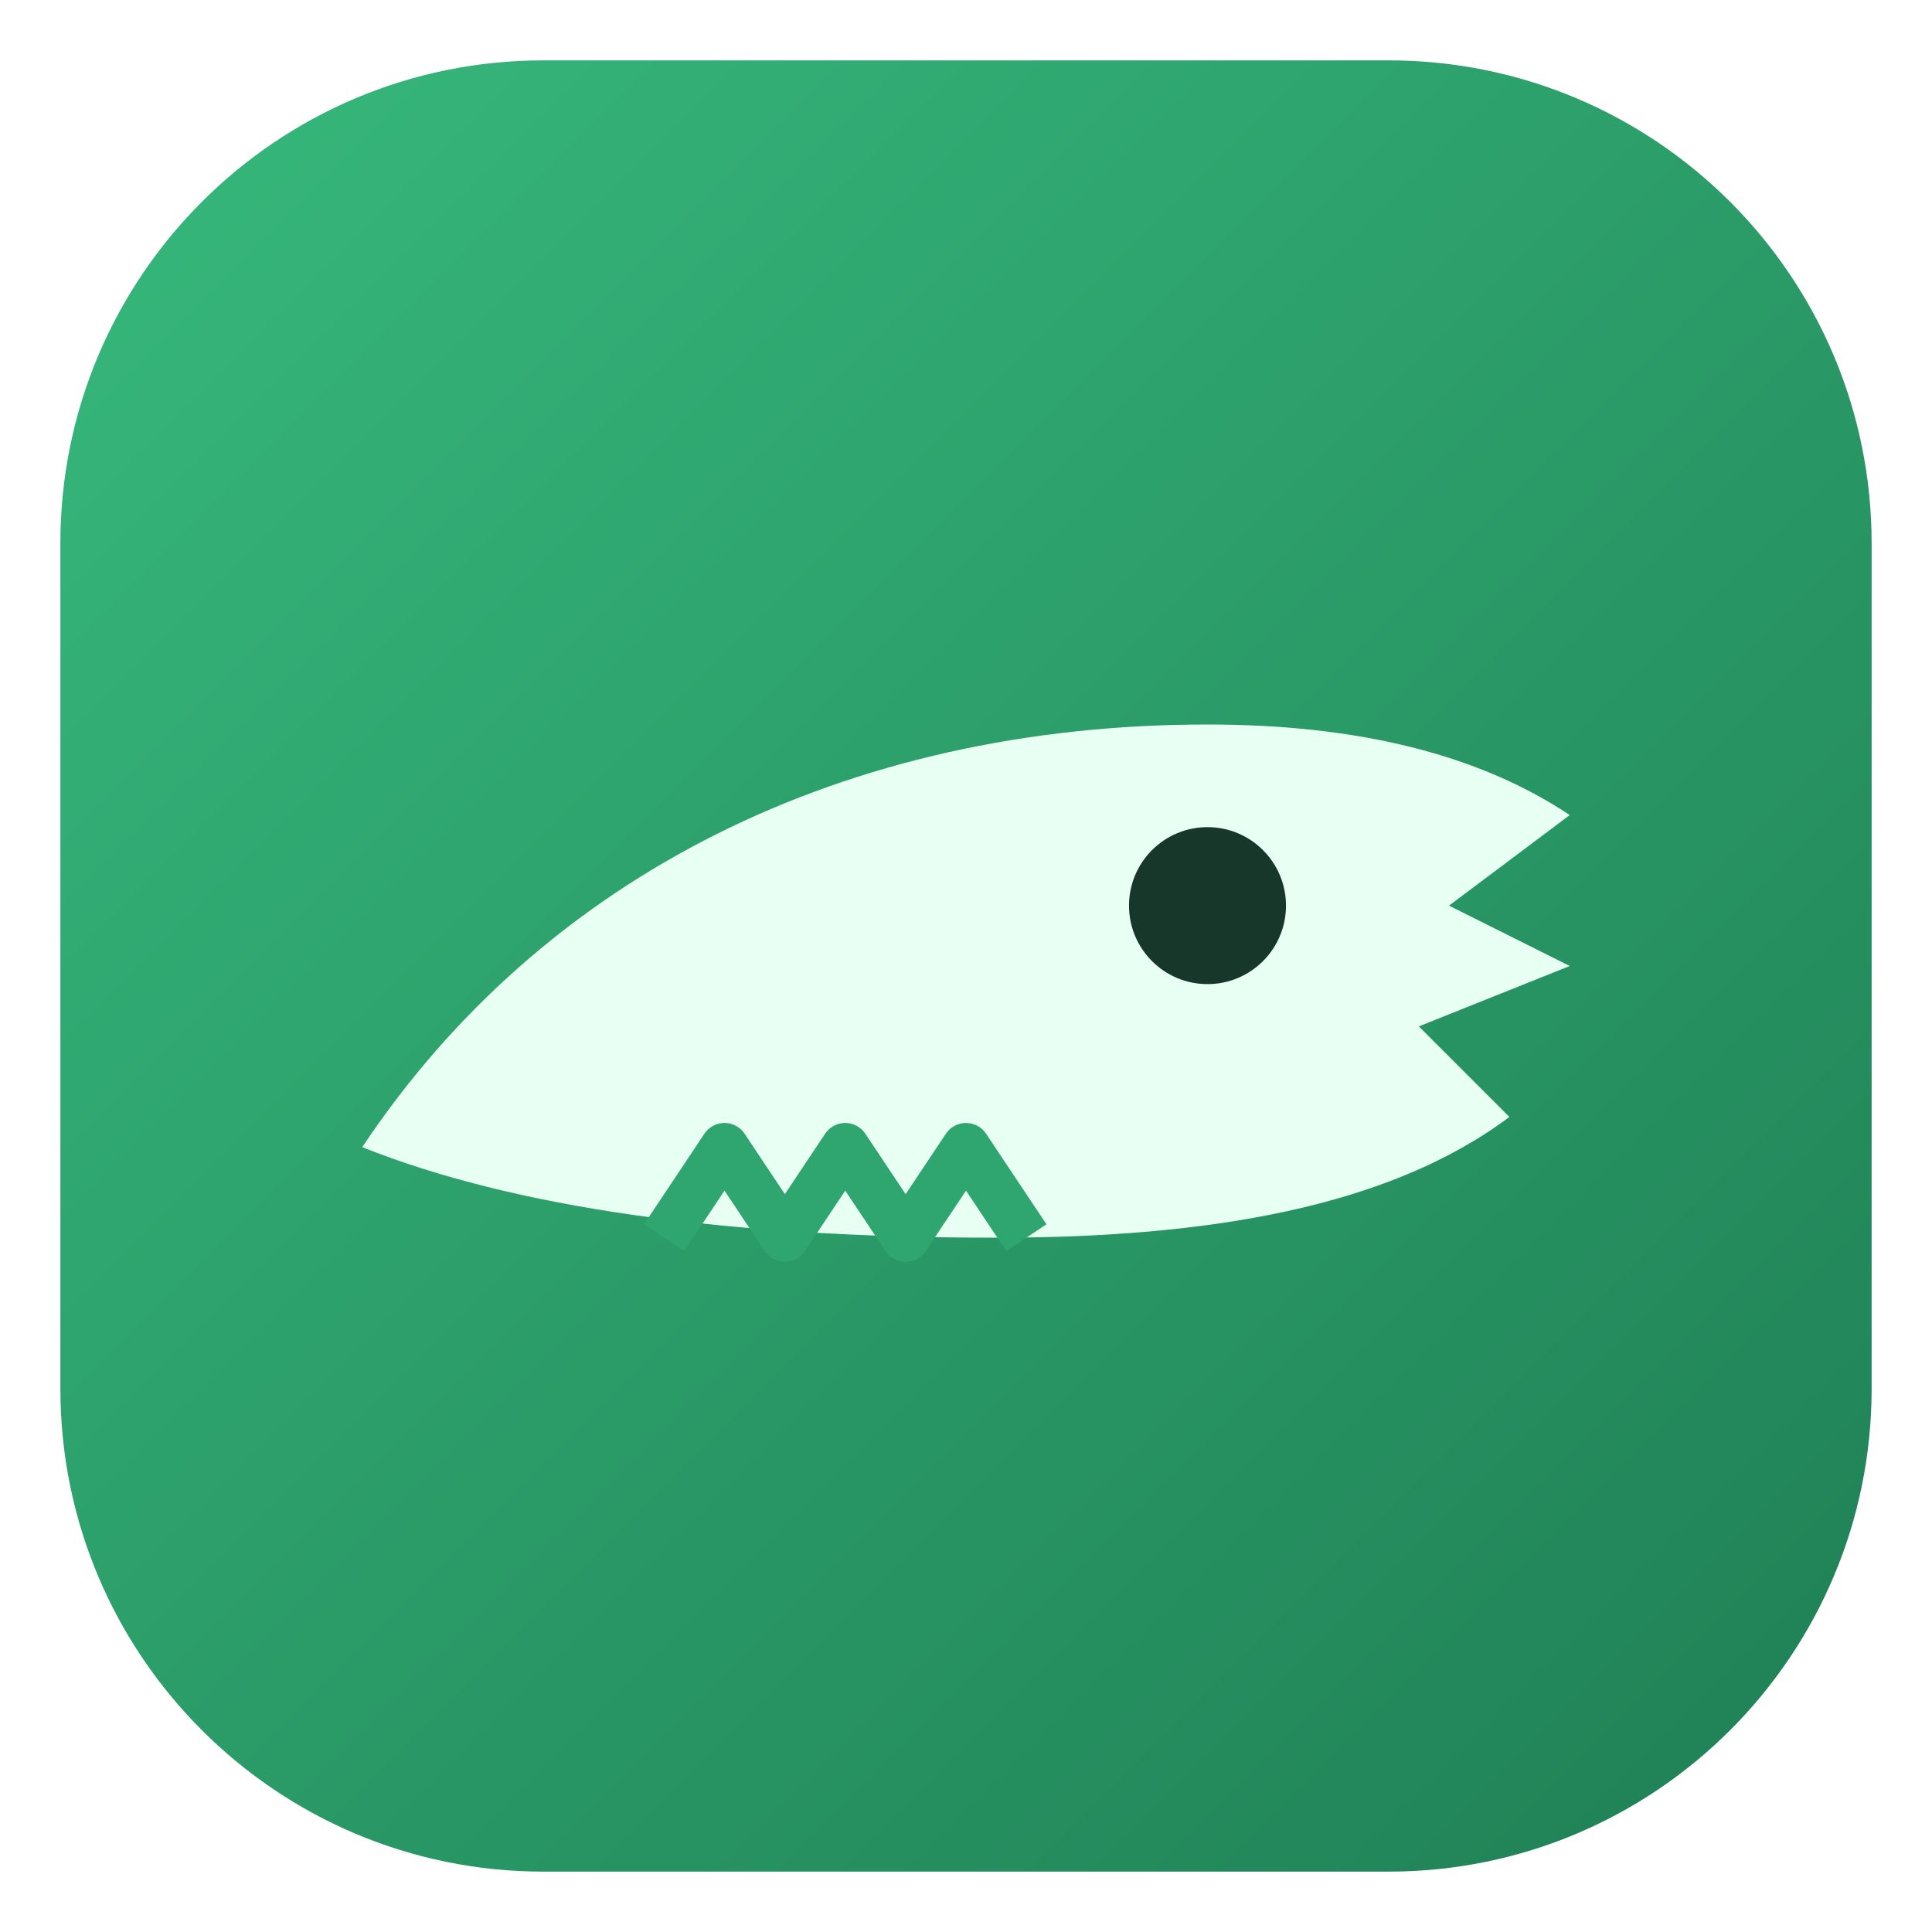
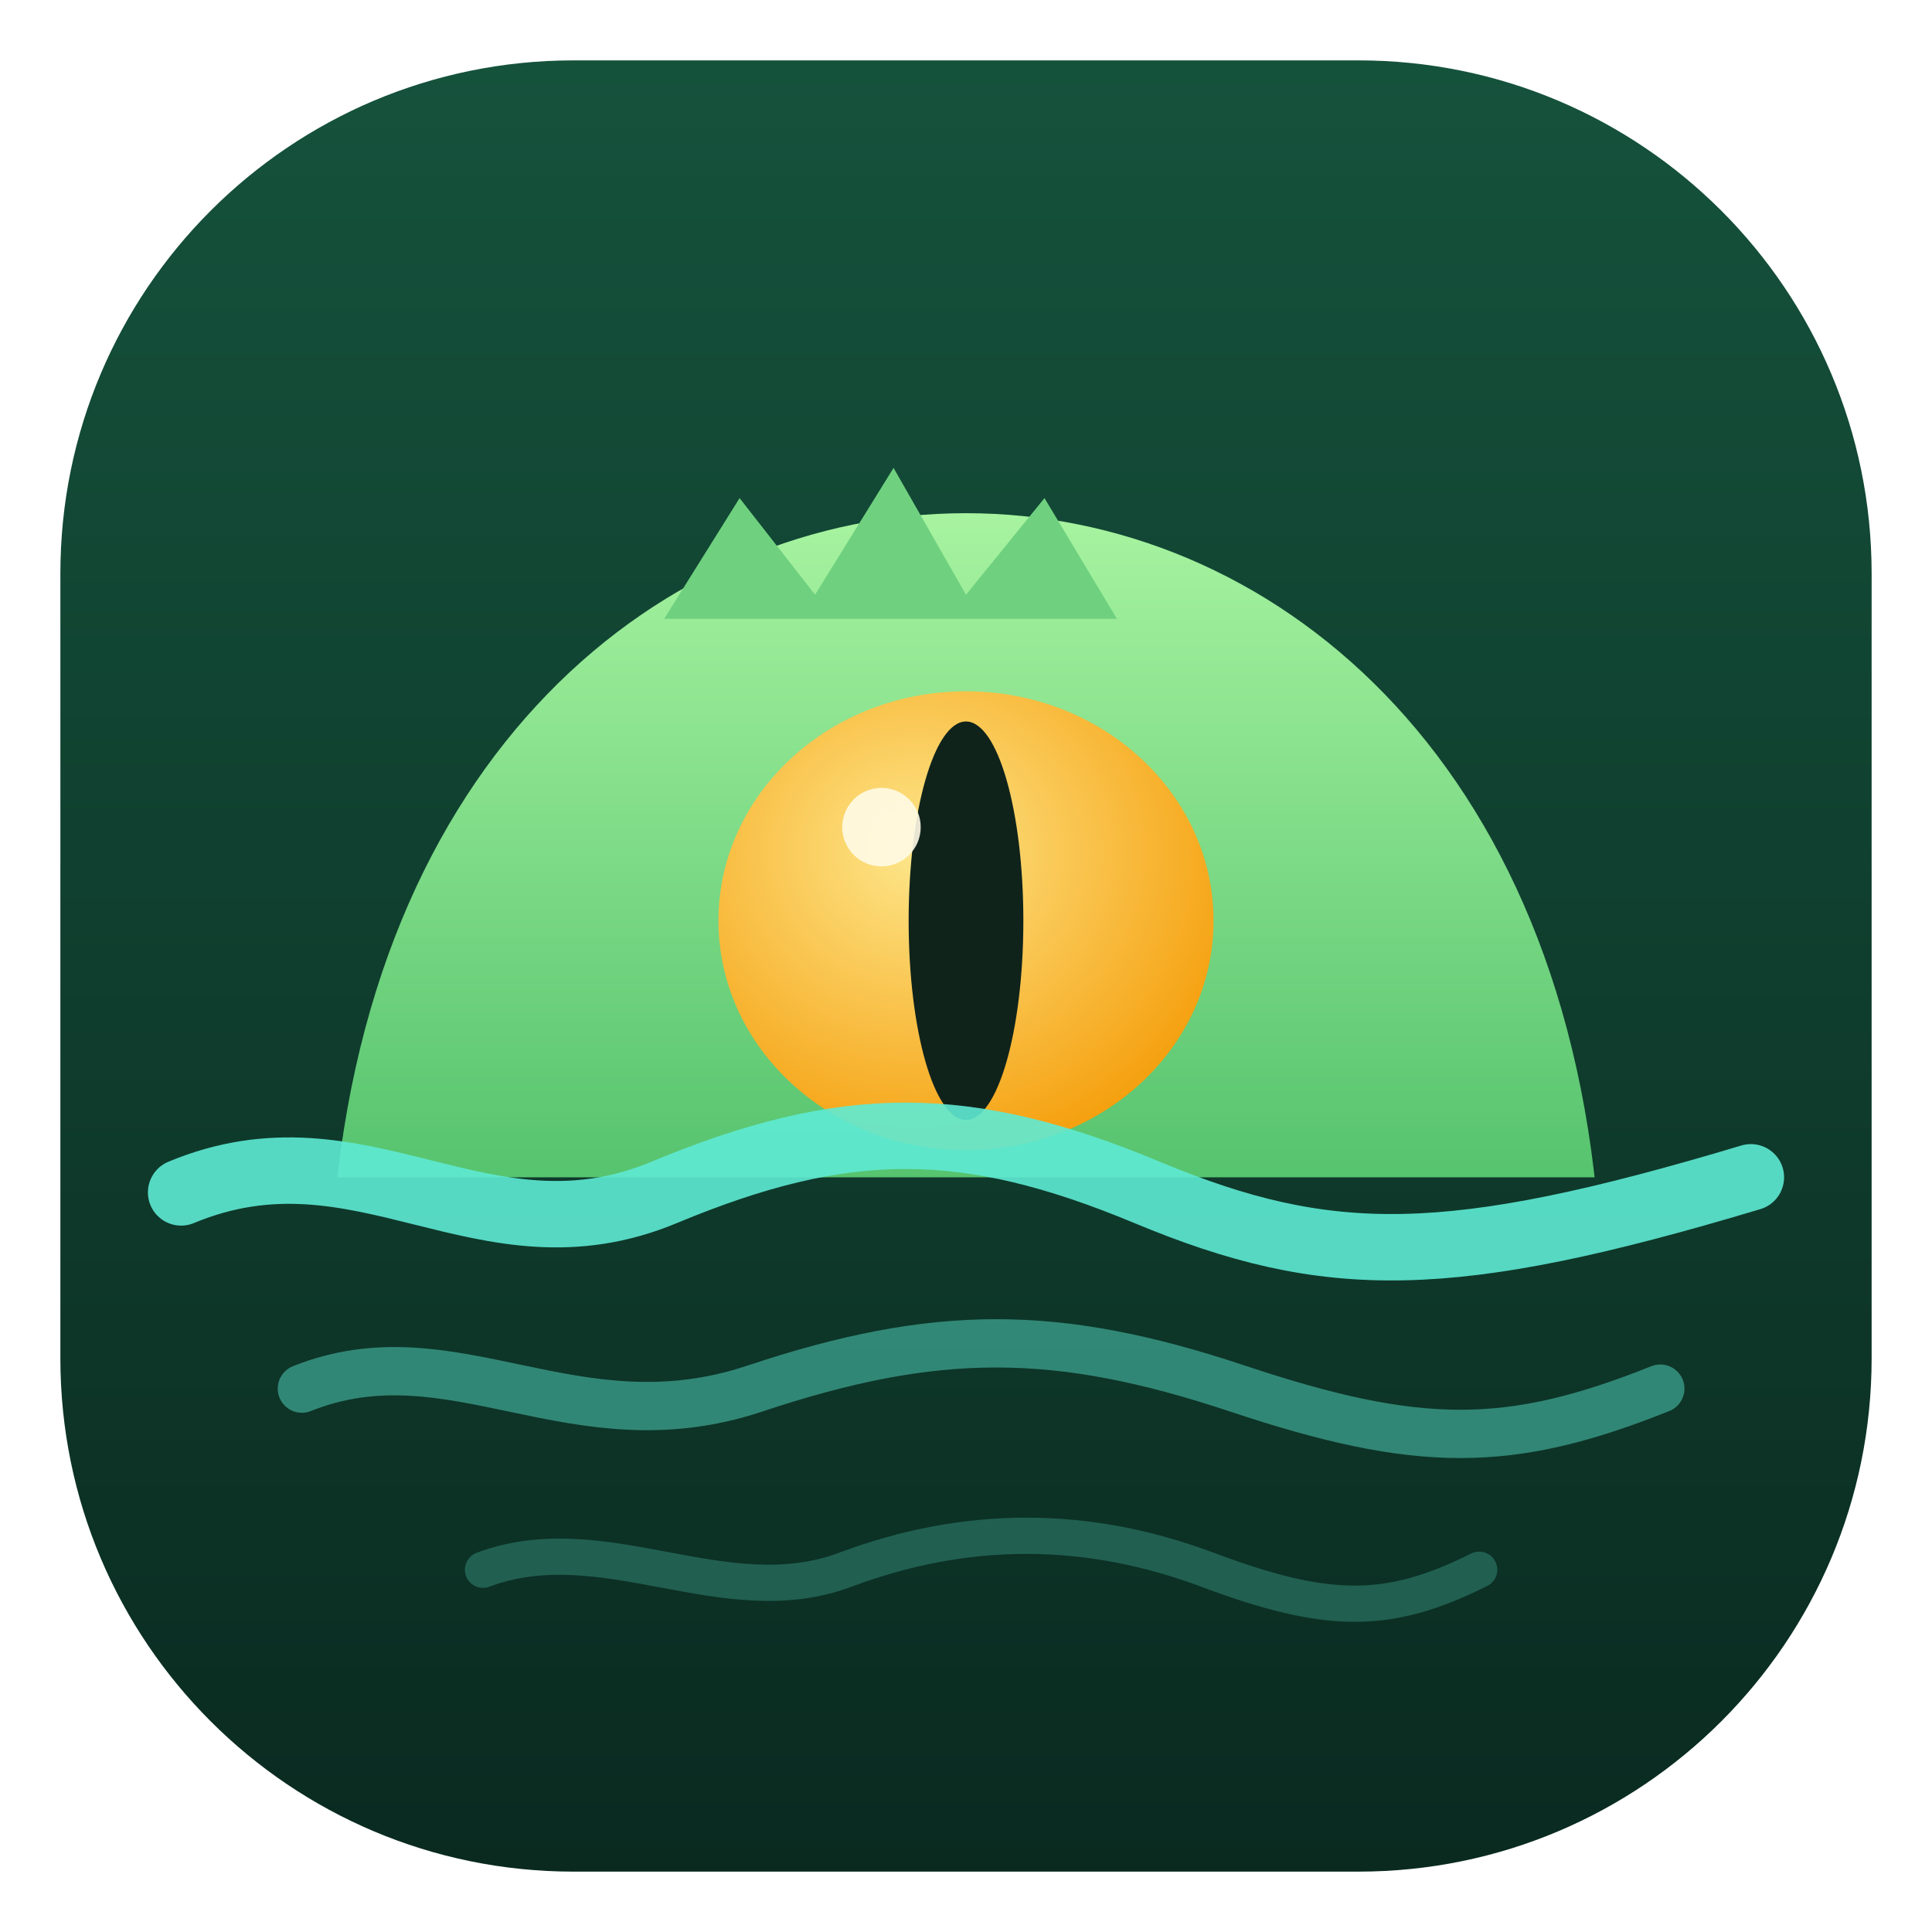
<svg xmlns="http://www.w3.org/2000/svg" width="1024" height="1024" viewBox="0 0 64 64">
  <defs>
-     <linearGradient id="g" x1="0" y1="0" x2="1" y2="1">
-       <stop offset="0" stop-color="#37b97c" />
-       <stop offset="1" stop-color="#1f7f55" />
+     <linearGradient id="bg" x1="0" y1="0" x2="0" y2="1">
+       <stop offset="0" stop-color="#15523c" />
+       <stop offset="1" stop-color="#0a2a20" />
    </linearGradient>
+     <linearGradient id="skin" x1="0" y1="0" x2="0" y2="1">
+       <stop offset="0" stop-color="#a7f3a0" />
+       <stop offset="1" stop-color="#4fbf6a" />
+     </linearGradient>
+     <radialGradient id="iris" cx="0.4" cy="0.35" r="0.7">
+       <stop offset="0" stop-color="#fde68a" />
+       <stop offset="1" stop-color="#f59e0b" />
+     </radialGradient>
+     <clipPath id="above">
+       <rect x="0" y="0" width="64" height="39" />
+     </clipPath>
  </defs>
-   <rect x="2" y="2" width="60" height="60" rx="16" fill="url(#g)" />
-   <path d="M12 38c6-9 16-14 28-14 5 0 9 1 12 3l-4 3 4 2-5 2 3 3c-4 3-10 4-17 4-9 0-16-1-21-3z" fill="#e8fff3" />
-   <circle cx="40" cy="30" r="2.6" fill="#16372a" />
-   <path d="M22 41l2-3 2 3 2-3 2 3 2-3 2 3" stroke="#2fa56f" stroke-width="1.6" fill="none" stroke-linejoin="round" />
+   <rect x="2" y="2" width="60" height="60" rx="17" fill="url(#bg)" />
+   <g clip-path="url(#above)">
+     <path d="M11 41 C12 25 22 17 32 17 C42 17 52 25 53 41 Z" fill="url(#skin)" />
+     <path d="M22 20.5 l2.5 -4 l2.5 3.2 l2.6 -4.2 l2.4 4.2 l2.6 -3.2 l2.4 4" fill="#6fd17f" />
+     <ellipse cx="32" cy="30.5" rx="8.2" ry="7.6" fill="url(#iris)" />
+     <ellipse cx="32" cy="30.5" rx="1.9" ry="6.6" fill="#10231b" />
+     <circle cx="29.2" cy="27.4" r="1.3" fill="#fffbe6" opacity="0.9" />
+   </g>
+   <path d="M6 39.5 C12 37 16 42 22 39.5 S32 37 38 39.5 S48 42 58 39" stroke="#5eead4" stroke-width="2.2" fill="none" stroke-linecap="round" opacity="0.9" />
+   <path d="M10 46 C15 44 19 48 25 46 S35 44 41 46 S50 48 55 46" stroke="#5eead4" stroke-width="1.6" fill="none" stroke-linecap="round" opacity="0.45" />
+   <path d="M16 52 C20 50.5 24 53.5 28 52 S36 50.5 40 52 S46 53.5 49 52" stroke="#5eead4" stroke-width="1.2" fill="none" stroke-linecap="round" opacity="0.25" />
</svg>
